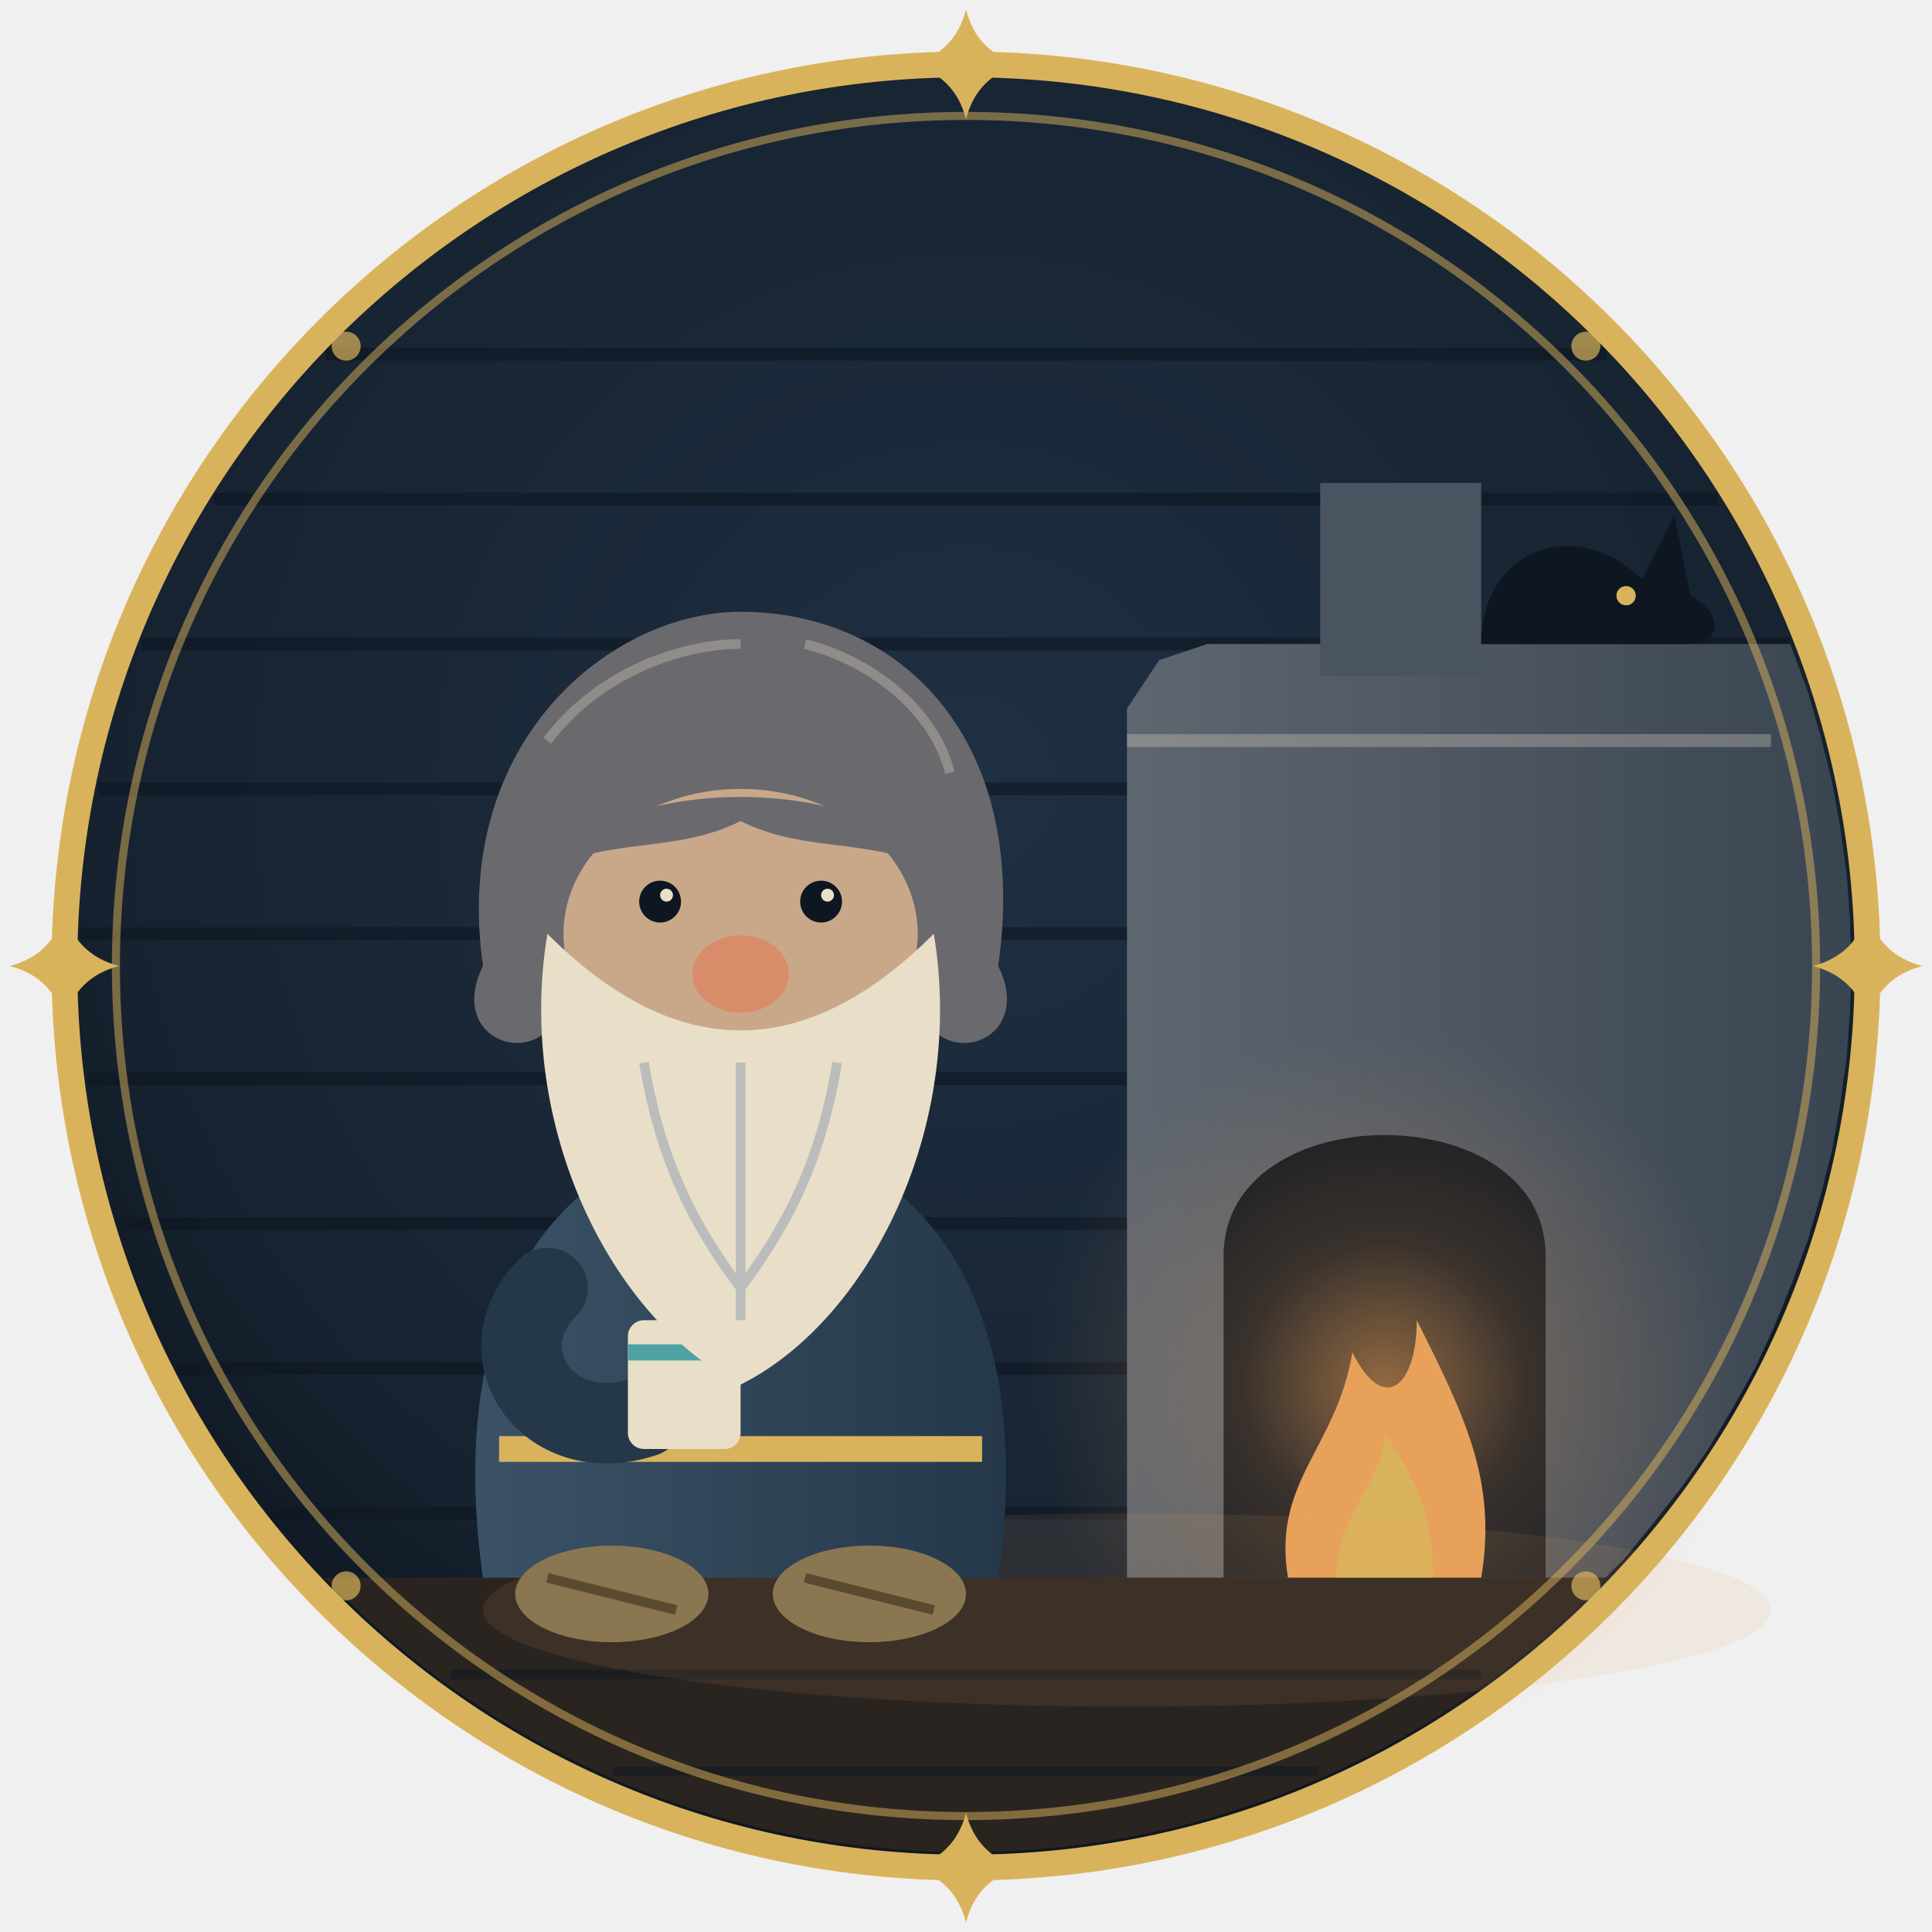
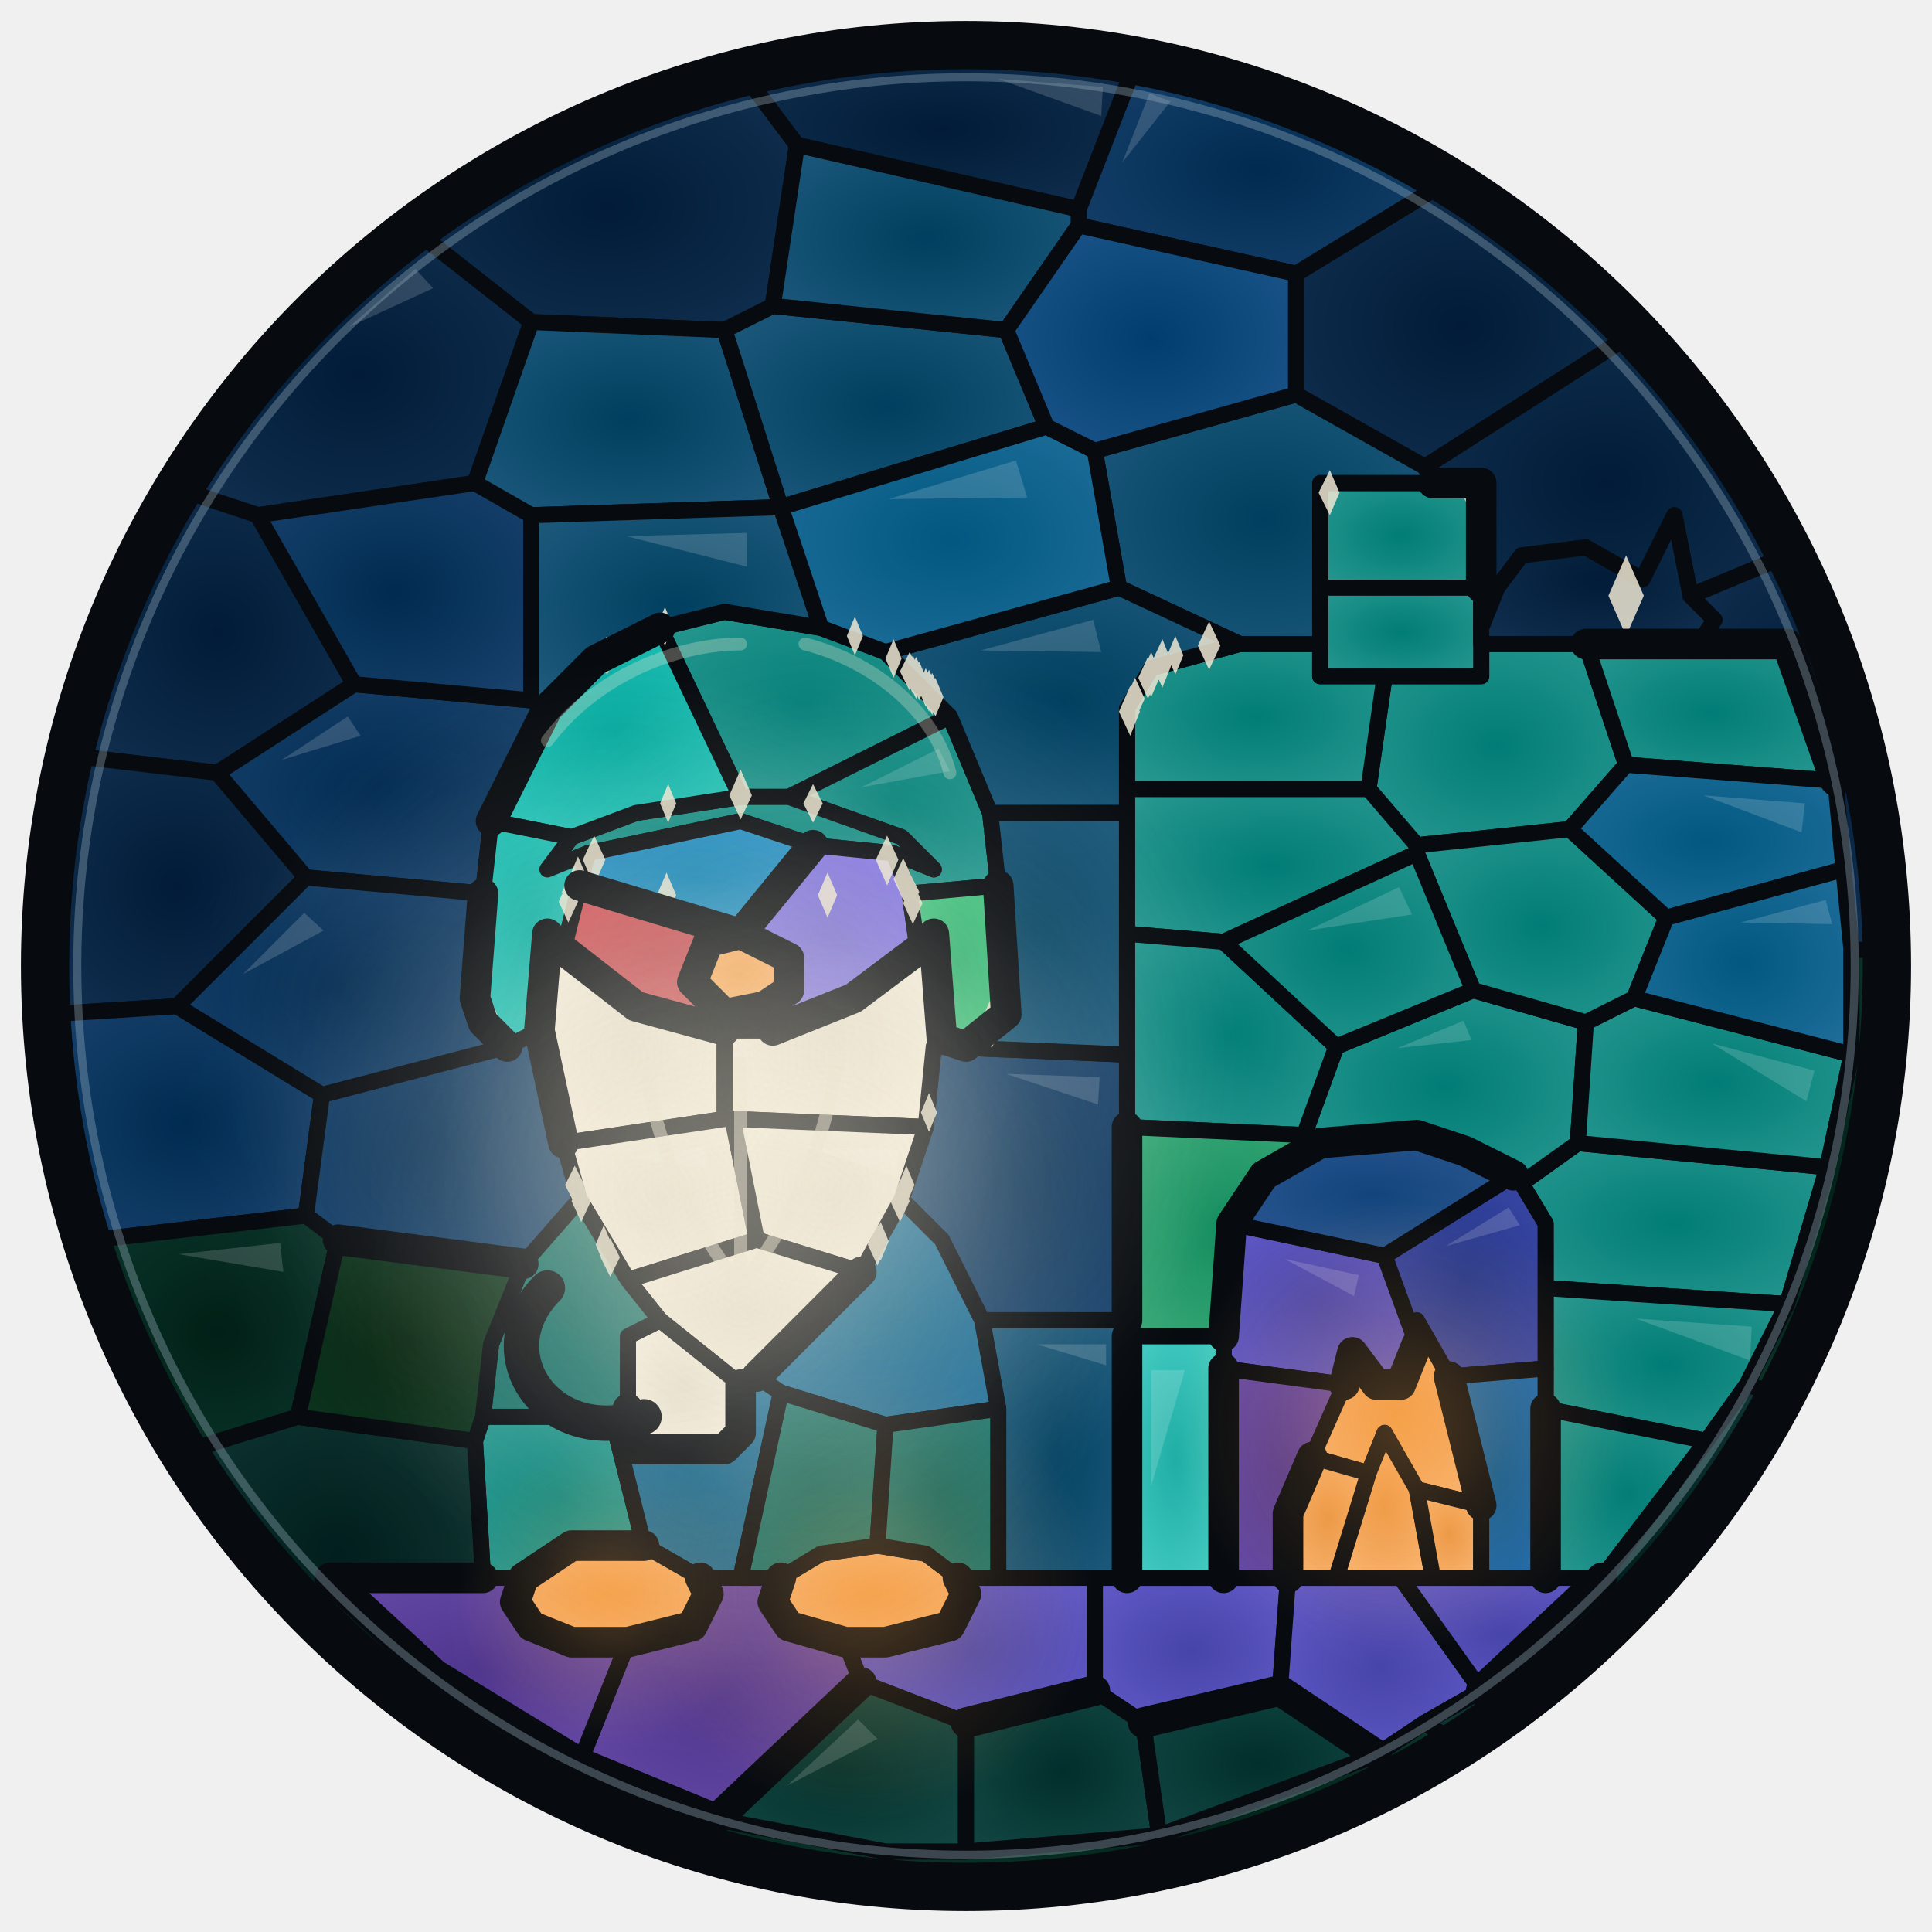
<svg xmlns="http://www.w3.org/2000/svg" viewBox="0 0 120 120">
  <defs>
-     <radialGradient id="do1" cx="0.5" cy="0.4" r="0.6">
-       <stop offset="0" stop-color="#1F3043" />
-       <stop offset="0.8" stop-color="#16222F" />
-       <stop offset="1" stop-color="#0E1621" />
-     </radialGradient>
-     <linearGradient id="do2" x1="0" y1="0" x2="1" y2="0">
-       <stop offset="0" stop-color="#5E6670" />
-       <stop offset="1" stop-color="#3A4552" />
-     </linearGradient>
-     <radialGradient id="do3" cx="0.5" cy="0.5" r="0.5">
-       <stop offset="0" stop-color="#E8A15A" stop-opacity="0.6" />
-       <stop offset="0.4" stop-color="#E8A15A" stop-opacity="0.2" />
-       <stop offset="1" stop-color="#E8A15A" stop-opacity="0" />
-     </radialGradient>
-     <linearGradient id="do4" x1="0" y1="0" x2="1" y2="0">
-       <stop offset="0" stop-color="#3B5266" />
-       <stop offset="1" stop-color="#24384A" />
-     </linearGradient>
+     <radialGradient id="g0">
+       <stop offset="0" stop-color="#EDE6D2" />
+       <stop offset=".5" stop-color="#EDE6D2" stop-opacity=".4" />
+       <stop offset="1" stop-color="#EDE6D2" stop-opacity="0" />
+     </radialGradient>
+     <radialGradient id="g1">
+       <stop offset="0" stop-color="#F0A24A" />
+       <stop offset=".5" stop-color="#F0A24A" stop-opacity=".4" />
+       <stop offset="1" stop-color="#F0A24A" stop-opacity="0" />
+     </radialGradient>
+     <radialGradient id="a" r=".78">
+       <stop offset="0" stop-color="#008981" stop-opacity=".9" />
+       <stop offset="1" stop-color="#2f9d95" stop-opacity="1" />
+     </radialGradient>
+     <radialGradient id="b" r=".78">
+       <stop offset="0" stop-color="#001d3c" stop-opacity=".9" />
+       <stop offset="1" stop-color="#153454" stop-opacity="1" />
+     </radialGradient>
+     <radialGradient id="c" r=".78">
+       <stop offset="0" stop-color="#002e58" stop-opacity=".9" />
+       <stop offset="1" stop-color="#1c4671" stop-opacity="1" />
+     </radialGradient>
+     <radialGradient id="d" r=".78">
+       <stop offset="0" stop-color="#004568" stop-opacity=".9" />
+       <stop offset="1" stop-color="#235f82" stop-opacity="1" />
+     </radialGradient>
+     <radialGradient id="e" r=".78">
+       <stop offset="0" stop-color="#00608d" stop-opacity=".9" />
+       <stop offset="1" stop-color="#26739f" stop-opacity="1" />
+     </radialGradient>
+     <radialGradient id="f" r=".78">
+       <stop offset="0" stop-color="#ece5d4" stop-opacity=".9" />
+       <stop offset="1" stop-color="#fdf6e6" stop-opacity="1" />
+     </radialGradient>
+     <radialGradient id="g" r=".78">
+       <stop offset="0" stop-color="#4d4aba" stop-opacity=".9" />
+       <stop offset="1" stop-color="#675ecc" stop-opacity="1" />
+     </radialGradient>
+     <radialGradient id="h" r=".78">
+       <stop offset="0" stop-color="#002217" stop-opacity=".9" />
+       <stop offset="1" stop-color="#0d392e" stop-opacity="1" />
+     </radialGradient>
+     <radialGradient id="i" r=".78">
+       <stop offset="0" stop-color="#563a9b" stop-opacity=".9" />
+       <stop offset="1" stop-color="#6b4eac" stop-opacity="1" />
+     </radialGradient>
+     <radialGradient id="j" r=".78">
+       <stop offset="0" stop-color="#00332f" stop-opacity=".9" />
+       <stop offset="1" stop-color="#174c48" stop-opacity="1" />
+     </radialGradient>
+     <radialGradient id="k" r=".78">
+       <stop offset="0" stop-color="#fba24a" stop-opacity=".9" />
+       <stop offset="1" stop-color="#ffbe80" stop-opacity="1" />
+     </radialGradient>
+     <radialGradient id="l" r=".78">
+       <stop offset="0" stop-color="#00655f" stop-opacity=".9" />
+       <stop offset="1" stop-color="#227972" stop-opacity="1" />
+     </radialGradient>
+     <radialGradient id="m" r=".78">
+       <stop offset="0" stop-color="#00211e" stop-opacity=".9" />
+       <stop offset="1" stop-color="#113835" stop-opacity="1" />
+     </radialGradient>
+     <radialGradient id="n" r=".78">
+       <stop offset="0" stop-color="#004378" stop-opacity=".9" />
+       <stop offset="1" stop-color="#245c92" stop-opacity="1" />
+     </radialGradient>
+     <radialGradient id="o" r=".78">
+       <stop offset="0" stop-color="#00b5aa" stop-opacity=".9" />
+       <stop offset="1" stop-color="#30cabf" stop-opacity="1" />
+     </radialGradient>
+     <radialGradient id="p" r=".78">
+       <stop offset="0" stop-color="#00220b" stop-opacity=".9" />
+       <stop offset="1" stop-color="#103a24" stop-opacity="1" />
+     </radialGradient>
+     <radialGradient id="q" r=".78">
+       <stop offset="0" stop-color="#159966" stop-opacity=".9" />
+       <stop offset="1" stop-color="#3fae7c" stop-opacity="1" />
+     </radialGradient>
+     <radialGradient id="r" r=".78">
+       <stop offset="0" stop-color="#20beb5" stop-opacity=".9" />
+       <stop offset="1" stop-color="#50d4ca" stop-opacity="1" />
+     </radialGradient>
+     <radialGradient id="s" r=".78">
+       <stop offset="0" stop-color="#233a99" stop-opacity=".9" />
+       <stop offset="1" stop-color="#424caa" stop-opacity="1" />
+     </radialGradient>
+     <radialGradient id="t" r=".78">
+       <stop offset="0" stop-color="#124a87" stop-opacity=".9" />
+       <stop offset="1" stop-color="#355d99" stop-opacity="1" />
+     </radialGradient>
+     <radialGradient id="u" r=".78">
+       <stop offset="0" stop-color="#746adc" stop-opacity=".9" />
+       <stop offset="1" stop-color="#8c7fee" stop-opacity="1" />
+     </radialGradient>
+     <radialGradient id="v" r=".78">
+       <stop offset="0" stop-color="#005da1" stop-opacity=".9" />
+       <stop offset="1" stop-color="#2770b3" stop-opacity="1" />
+     </radialGradient>
+     <radialGradient id="w" r=".78">
+       <stop offset="0" stop-color="#0082bb" stop-opacity=".9" />
+       <stop offset="1" stop-color="#3496cd" stop-opacity="1" />
+     </radialGradient>
+     <radialGradient id="x" r=".78">
+       <stop offset="0" stop-color="#c23f4a" stop-opacity=".9" />
+       <stop offset="1" stop-color="#d7595f" stop-opacity="1" />
+     </radialGradient>
+     <radialGradient id="y" r=".78">
+       <stop offset="0" stop-color="#27b772" stop-opacity=".9" />
+       <stop offset="1" stop-color="#4fcc89" stop-opacity="1" />
+     </radialGradient>
  </defs>
-   <circle cx="60" cy="60" r="56" fill="url(#do1)" />
-   <path d="M20.2,22H99.8M13.3,31H106.7M8.8,40H111.2M6.1,49H113.9M5,58H115M5.4,67H114.6M7.4,76H112.6M11,85H109M16.8,94H103.2" stroke="#0E1621" stroke-width="0.8" opacity="0.6" />
-   <polygon points="111.3,40.3 112.3,43 113.1,45.8 113.8,48.6 114.3,51.4 114.7,54.3 114.9,57.1 115,60 114.9,62.9 114.7,65.7 114.3,68.6 113.8,71.4 113.1,74.2 112.3,77 111.3,79.7 110.2,82.4 109,85 107.6,87.5 106.1,90 104.5,92.3 102.7,94.6 100.9,96.8 99.7,98 70,98 70,44 72,41 75,40 111.2,40" fill="url(#do2)" />
-   <path d="M70,46h40" stroke="#E9DFC8" stroke-width="0.8" opacity="0.3" />
-   <path d="M76,98V78C76,68 96,68 96,78V98Z" fill="#0E1621" />
-   <circle cx="86" cy="86" r="22" fill="url(#do3)" />
-   <path d="M80,98C79,92 83,90 84,84C86,88 88,86 88,82C91,88 93,92 92,98Z" fill="#E8A15A" />
-   <path d="M83,98C83,94 86,92 86,89C88,92 89,94 89,98Z" fill="#D9B35B" />
-   <rect x="82" y="30" width="10" height="12" fill="#4A5460" />
-   <path d="M20.2,98L99.8,98A55,55 0 0 1 20.2,98Z" fill="#2A2420" />
-   <path d="M28,104H92M38.1,110H81.9" stroke="#0E1621" stroke-width="0.6" opacity="0.5" />
-   <ellipse cx="70" cy="100" rx="40" ry="6" fill="#E8A15A" opacity="0.1" />
-   <path d="M30,98C28,84 32,72 46,70C60,72 64,84 62,98Z" fill="url(#do4)" />
-   <path d="M31,90H61" stroke="#D9B35B" stroke-width="1.6" />
-   <ellipse cx="38" cy="99" rx="6" ry="3" fill="#8A7650" />
-   <ellipse cx="54" cy="99" rx="6" ry="3" fill="#8A7650" />
-   <path d="M34,98l8,2M50,98l8,2" stroke="#5A4A30" stroke-width="0.6" />
-   <path d="M34,80C30,84 34,90 40,88" stroke="#24384A" stroke-width="5" fill="none" stroke-linecap="round" />
-   <rect x="39" y="82" width="7" height="8" fill="#E9DFC8" rx="1" />
-   <path d="M39,84h7" stroke="#4FA3A5" stroke-width="1" />
-   <path d="M41,80c-1,-3 1,-4 0,-7M44,80c-1,-3 1,-4 0,-6" stroke="#E9DFC8" stroke-width="0.6" opacity="0.4" fill="none" />
-   <path d="M30,60C28,46 38,38 46,38C56,38 64,46 62,60C64,64 60,66 58,64L34,64C32,66 28,64 30,60Z" fill="#6A6A6E" />
-   <path d="M34,46c3,-4 8,-6 12,-6M50,40c4,1 8,4 9,8" stroke="#E9DFC8" stroke-width="0.6" opacity="0.3" fill="none" />
-   <ellipse cx="46" cy="58" rx="11" ry="9" fill="#C9A88A" />
-   <path d="M34,58C32,70 38,82 46,86C54,82 60,70 58,58C54,62 50,64 46,64C42,64 38,62 34,58Z" fill="#E9DFC8" />
-   <path d="M40,66c1,6 3,10 6,14M46,66v16M52,66c-1,6 -3,10 -6,14" stroke="#9BA7B4" stroke-width="0.6" fill="none" opacity="0.6" />
-   <path d="M34,54C38,48 54,48 58,54C54,52 50,53 46,51C42,53 38,52 34,54Z" fill="#6A6A6E" />
-   <circle cx="41" cy="56" r="1.3" fill="#0E1621" />
-   <circle cx="51" cy="56" r="1.3" fill="#0E1621" />
-   <circle cx="41.4" cy="55.6" r="0.4" fill="#E9DFC8" />
-   <circle cx="51.4" cy="55.6" r="0.4" fill="#E9DFC8" />
-   <ellipse cx="46" cy="60.5" rx="3" ry="2.4" fill="#D98C6A" />
-   <path d="M92,40c0,-6 6,-8 10,-4l2,-4l1,5c2,1 2,3 0,3Z" fill="#0E1621" />
-   <circle cx="101" cy="37" r="0.6" fill="#D9B35B" />
-   <circle cx="60" cy="60" r="56" fill="none" stroke="#D9B35B" stroke-width="1.6" />
-   <circle cx="60" cy="60" r="52.8" fill="none" stroke="#D9B35B" stroke-width="0.5" opacity="0.5" />
-   <path d="M60,0.6Q60.7,3.3 63.4,4Q60.7,4.7 60,7.4Q59.3,4.7 56.6,4Q59.3,3.3 60,0.6Z" fill="#D9B35B" />
-   <path d="M116,56.6Q116.7,59.3 119.4,60Q116.7,60.7 116,63.4Q115.3,60.7 112.6,60Q115.3,59.3 116,56.6Z" fill="#D9B35B" />
-   <path d="M60,112.6Q60.7,115.3 63.4,116Q60.7,116.7 60,119.4Q59.3,116.7 56.6,116Q59.3,115.3 60,112.6Z" fill="#D9B35B" />
-   <path d="M4,56.6Q4.7,59.3 7.4,60Q4.7,60.7 4,63.4Q3.3,60.7 0.6,60Q3.3,59.3 4,56.6Z" fill="#D9B35B" />
-   <circle cx="98.5" cy="21.5" r="0.9" fill="#D9B35B" opacity="0.7" />
-   <circle cx="98.5" cy="98.5" r="0.9" fill="#D9B35B" opacity="0.7" />
-   <circle cx="21.5" cy="98.5" r="0.9" fill="#D9B35B" opacity="0.7" />
-   <circle cx="21.5" cy="21.5" r="0.9" fill="#D9B35B" opacity="0.7" />
+   <circle cx="60" cy="60" r="56.8" fill="#070B10" />
+   <circle cx="52.4" cy="65.5" r="29.6" fill="url(#g0)" opacity=".6" />
+   <circle cx="38.5" cy="65.6" r="29.1" fill="url(#g0)" opacity=".6" />
+   <circle cx="87.2" cy="88.6" r="16.3" fill="url(#g1)" opacity=".9" />
+   <circle cx="37.9" cy="98.9" r="11.1" fill="url(#g1)" opacity=".9" />
+   <circle cx="53.9" cy="98.9" r="16.4" fill="url(#g1)" opacity=".9" />
+   <circle cx="41" cy="74" r="28.3" fill="url(#g0)" opacity=".6" />
+   <circle cx="51.1" cy="73.4" r="28.2" fill="url(#g0)" opacity=".6" />
+   <circle cx="46.2" cy="80.8" r="27.7" fill="url(#g0)" opacity=".6" />
+   <g stroke="#070B10" stroke-width="1" stroke-linejoin="round">
+     <g fill="url(#a)">
+       <path d="M98.5 40l-6.5 0 0 2-6 0-1 7 3 3.5 9.5-1 3.5-4z" />
+       <path d="M113.5 72.5l-15.5-1.5-3.5 2.5 1.5 2.5 0 4 15 1z" />
+       <path d="M91.5 61.5l-8.5 3.5-2 5.5 1 .5 6-.5 3 1 3 1.5 .5 .5 3.5-2.5 .5-7.5z" />
+       <path d="M101.5 62l-3 1.5-.5 7.5 15.5 1.5 1.5-7z" />
+       <path d="M51 39l-6-1-4 1 5 10.5 3 0 10-5-4-4z" />
+       <path d="M85 49l-15 0 0 1.5 0 7.5 6 .5 12-5.5 0-.5z" />
+       <path d="M97.5 51.5l-9.5 1 0 .5 3.5 8.5 7 2 3-1.5 2-5z" />
+       <path d="M77 40l-5.5 1.5-1.5 2.5 0 5 15 0 1-7-4 0 0-2z" />
+       <path d="M76 58.5l-6-.5 0 7.5 0 4.5 11 .5 2-5.5z" />
+       <path d="M111 81l-15-1 0 5 0 2.5 10 2 2.5-3.5z" />
+       <path d="M105.5 40l-7 0 2.5 7.5 13 1-3-8.5z" />
+       <path d="M88 53l-12 5.5 7 6.5 8.5-3.5z" />
+       <path d="M38 88l-8 0-.5 1.5 .5 8.5 2.5 0 3-2 4.5 0z" />
+       <path d="M59 44.5l-10 5 7 2.5 2 2-2.5-1 1 2.5 5.5-.5-.5-4.5z" />
+       <path d="M106 89.5l-10-2 0 10.5 3.5 0z" />
+       <path d="M89 30l-7 0 0 6.5 10 0 0-6.5z" />
+       <path d="M92 36.5l-10 0 0 3.5 0 2 4 0 6 0 0-2 0-1z" />
+       <path d="M46 49.5l-6.5 1-4 1.5-1.5 2 2.5-1 9.5-2 4.5 1.5 5 .5 2.5 1-2-2-7-2.5z" />
+     </g>
+     <g fill="url(#b)">
+       <path d="M46.5 5l-10 3-10.5 6.5 7 5.5 12 .5 3-1.5 1.5-10z" />
+       <path d="M89.5 11.5l-9 5.5 0 7.5 8 4.5 12.5-8-4.5-4.5z" />
+       <path d="M26 14.5l-8.5 7.5-6 8.5 4.5 1.5 13.5-2 3.5-10z" />
+       <path d="M111 34.5l-4.5-7.5-5.5-6-12.5 8 .5 1 3 0 0 6.5 0 2.5 1-2.5 1.5-2 4-.5 3.5 2 2-4 1 5z" />
+       <path d="M16 32l-4.5-1.5-4 7.5-2.5 9 8.5 1 8.5-5.5z" />
+       <path d="M13.5 48l-8.5-1-1.5 7.5-.5 8.5 8-.5 8-8z" />
+       <path d="M70.5 4l-13.5-1-10.5 2 3 4 17.5 4z" />
+       <path d="M105 37l-1-5-2 4-3.5-2-4 .5-1.5 2-1 2.5 0 1 6.5 0 7 0 1-1.5z" />
+       <path d="M111 34.5l-6 2.5 1.5 1.5-1 1.5 5.5 0 3 8.5 .5 5.5 .5 5 2 0-1.5-12z" />
+     </g>
+     <g fill="url(#c)">
+       <path d="M70 65.5l-12-.5-.5 5-1.5 4.5 2.5 2.5 2.5 5 9 0 0-12z" />
+       <path d="M11 62.5l-8 .5 3 14 13-1.5 1-7.5z" />
+       <path d="M22 42.5l-8.5 5.5 5.5 6.5 11 1 .5-4.5 3.5-7-1-.5z" />
+       <path d="M29.5 30l-13.5 2 6 10.5 11 1 0-11.5z" />
+       <path d="M35 71l-1.5-7-2 1-11.5 3-1 7.5 2 1.5 11.5 1.5 3.5-4z" />
+       <path d="M89.5 11.5l-9.5-4.5-9.5-3-3.5 9 0 1 13.5 3z" />
+       <path d="M30 55.5l-11-1-8 8 9 5.5 11.5-3-1.5-1.5-.5-1.5z" />
+     </g>
+     <g fill="url(#d)">
+       <path d="M88.5 29l-8-4.5-12.5 3.5 1.5 8.5 7.5 3.5 5 0 0-3.5 0-6.5 7 0z" />
+       <path d="M33 20l-3.5 10 3.5 2 15.5-.5-3.5-11z" />
+       <path d="M48 19l-3 1.5 3.5 11 16.5-5-2.5-6z" />
+       <path d="M69.5 36.5l-14.5 4 4 4 2.5 6 8.5 0 0-1.5 0-5 1.5-2.5 5.5-1.5z" />
+       <path d="M67 13l-17.5-4-1.5 10 14.5 1.5 4.5-6.5z" />
+       <path d="M48.5 31.5l-15.5 .5 0 11.5 1 .5 3-3 4-2 4-1 6 1z" />
+       <path d="M70 82l-9 0 1 5.5 0 10.5 6 0 2 0 0-15z" />
+       <path d="M70 50.5l-8.5 0 .5 4.5 .5 8-2.5 2-1.5-.5-.5 .5 12 .5 0-7.5z" />
+     </g>
+     <g fill="url(#e)">
+       <path d="M65 26.5l-16.5 5 2.5 7.5 4 1.5 14.5-4-1.5-8.5z" />
+       <path d="M61 82l-2.5-5-2.5-2.5-2.5 4.5-6.5 6.5 1.5 1 6.5 2 7-1z" />
+       <path d="M114 48.5l-13-1-3.5 4 6 5.5 11-3z" />
+       <path d="M114.5 54l-11 3-2 5 13.5 3.5 0-6.5z" />
+       <path d="M47 85.5l-1 .5 0 3-1 1-5.5 0-.5-2.5-1 .5 2 8 3.5 2 2.5 0 2.5-11.5z" />
+     </g>
+     <g fill="url(#f)">
+       <path d="M58.5 64.5l-.5-6.5-1 1-4 3-5 2-3 0 0 5.5 .5 0 12 .5 .5-5z" />
+       <path d="M35 59l-1-1-.5 6 1.5 7 10-1.5 0-5.5-5.5-1.5z" />
+       <path d="M45 69.5l-10 1.5 1 3.5 3 5 8-2.5-1.5-7.5z" />
+       <path d="M57.5 70l-12-.5 1.5 7.5 6.5 2 2.5-4.5z" />
+       <path d="M47 77l-8 2.5 2 2.5 5 4 1-.5 6.5-6.5z" />
+       <path d="M41 82l-2 1 0 4.5 .5 2.5 5.5 0 1-1 0-3z" />
+     </g>
+     <g fill="url(#g)">
+       <path d="M70 98l-2 0 0 7 3 2 8.5-2 .5-7-4 0z" />
+       <path d="M62 98l-2.5 0 .5 1-1 2-4 1-2.5 0 1 2.5 6.5 2.5 8-2 0-7z" />
+       <path d="M86 78l-9.5-2-.5 7 0 2 7.5 1 .5-2 1.5 2 1.5 0 1-2.5z" />
+       <path d="M83 98l-3 0-.5 7 6 4 3-2 3.5-2-5-7z" />
+       <path d="M89 98l-2 0 5 7 7.5-7-3.5 0-4 0z" />
+     </g>
+     <g fill="url(#h)">
+       <path d="M19 75.5l-13 1.5 2 6.5 4 6.5 6.5-2 2.5-11z" />
+       <path d="M88.5 107l-3 2-13.5 5-12 1-5 0 0 1.5 8 .5 10-1.5 9-3 8-4.5z" />
+       <path d="M36 109.5l-9-5.5-2 1 8 5 7 3 7 2.5 8 1 0-1.5-10.5-2z" />
+       <path d="M117 59l-2 0 0 6.5-1.5 7-2.5 8.5-2.5 5 1.5 .5 5.5-13.5z" />
+     </g>
+     <g fill="url(#i)">
+       <path d="M46 98l-2.5 0 .5 1-1 2-4 1-3 7.5 8.5 3.5 9-8.5-1-2.5-3.5-1-1-1.5 .5-1.5z" />
+       <path d="M30 98l-9.5 0 6.5 6 9 5.5 3-7.5-3.5 0-2.5-1-1-1.5 .5-1.5z" />
+       <path d="M83.5 86l-7.5-1 0 13 4 0 0-4 1.5-3.5z" />
+     </g>
+     <g fill="url(#j)">
+       <path d="M53.5 104.5l-9 8.5 10.5 2 5 0 0-8z" />
+       <path d="M68 105l-8 2 0 8 12-1-1-7z" />
+       <path d="M79.5 105l-8.5 2 1 7 13.5-5z" />
+     </g>
+     <g fill="url(#k)">
+       <path d="M90 85.5l-2-3.5 0 1.5-1 2.5-1.5 0-1.5-2-.5 2-2 4.5 3.5 1 1-2.5 2 3.5 4 1z" />
+       <path d="M40 96l-4.5 0-3 2-.5 1.5 1 1.5 2.5 1 3.5 0 4-1 1-2-.5-1z" />
+       <path d="M54.5 96l-3.5 .5-2.5 1.5-.5 1.5 1 1.5 3.5 1 2.5 0 4-1 1-2-.5-1-2-1.5z" />
+       <path d="M88 92.5l-2-3.5-1 2.5-2 6.5 4 0 2 0z" />
+       <path d="M81.5 90.5l-1.5 3.5 0 4 3 0 2-6.5z" />
+       <path d="M46 58l-2 .5-1 2.5 2 2 2.5-.5 1.5-1 0-2z" />
+       <path d="M92 93.5l-4-1 1 5.5 3 0z" />
+     </g>
+     <g fill="url(#l)">
+       <path d="M36 74.5l-3.5 4-2 5-.5 4.5 8 0 1-.5 0-4.5 2-1-2-2.5z" />
+       <path d="M55 88.5l-6.5-2-2.5 11.5 2.5 0 2.5-1.5 3.5-.5z" />
+       <path d="M62 87.5l-7 1-.5 7.5 3 .5 2 1.5 2.5 0z" />
+     </g>
+     <g fill="url(#m)">
+       <path d="M18.5 88l-6.5 2 5.5 8 7.5 7 2-1-6.5-6 9.5 0-.5-8.5z" />
+       <path d="M108.5 86l-2.5 3.5-6.5 8.5-7.5 7-3.5 2 1.5 1 6.5-4.5 6-5.5 7.5-11.5z" />
+     </g>
+     <g fill="url(#n)">
+       <path d="M80.5 17l-13.5-3-4.5 6.5 2.5 6 3 1.5 12.5-3.5z" />
+     </g>
+     <g fill="url(#o)">
+       <path d="M41 39l-4 2-3 3-3.5 7 5 1 4-1.5 6.5-1z" />
+       <path d="M35.5 52l-5-1-.5 4.5-.5 6.5 .5 1.5 1.5 1.5 2-1 .5-6 1 1 1-4 .5-2-2.5 1z" />
+     </g>
+     <g fill="url(#p)">
+       <path d="M32.5 78.5l-11.5-1.5-2.5 11 11 1.5 .5-1.5 .5-4.5z" />
+     </g>
+     <g fill="url(#q)">
+       <path d="M81 70.5l-11-.5 0 12 0 1 6 0 .5-7 2-3 3.5-2z" />
+     </g>
+     <g fill="url(#r)">
+       <path d="M76 83l-6 0 0 15 6 0 0-13z" />
+     </g>
+     <g fill="url(#s)">
+       <path d="M94 73l-8 5 2 5.5 0-1.5 2 3.5 6-.5 0-5 0-4-1.5-2.5z" />
+     </g>
+     <g fill="url(#t)">
+       <path d="M82 71l-3.5 2-2 3 9.5 2 8-5-3-1.5-3-1z" />
+     </g>
+     <g fill="url(#u)">
+       <path d="M50.5 52.5l-4.5 5.5 3 1.5 0 2-1.5 1 .5 1.5 5-2 4-3-.5-3.5-1-2.5z" />
+     </g>
+     <g fill="url(#v)">
+       <path d="M96 85l-6 .5 2 8 0 4.5 4 0 0-10.5z" />
+     </g>
+     <g fill="url(#w)">
+       <path d="M46 58l4.5-5.5-4.5-1.5-9.5 2-.5 2z" />
+     </g>
+     <g fill="url(#x)">
+       <path d="M36 55l-1 4 4.5 3.5 5.5 1.5 3 0-.5-1.5-2.5 .5-2-2 1-2.5 2-.5z" />
+     </g>
+     <g fill="url(#y)">
+       <path d="M62 55l-5.5 .5 .5 3.5 1-1 .5 6.5 1.5 .5 2.5-2z" />
+     </g>
+   </g>
+   <g fill="#fff" fill-opacity=".16">
+     <path d="M68.5 5.4l-6.5-.5 6.4 2.3z" />
+     <path d="M71.4 5.8l-1.7 4.3 3-3.8z" />
+     <path d="M25.8 16.7l-4.1 3.6 5.2-2.4z" />
+     <path d="M63.1 28.6l-7.9 2.4 8.6-.1z" />
+     <path d="M46.4 33.1l-7.5 .2 7.5 1.9z" />
+     <path d="M67.9 38.5l-7 1.9 7.5 .1z" />
+     <path d="M21.6 44.5l-4.1 2.7 4.9-1.5z" />
+     <path d="M58.3 46.5l-4.8 2.4 5.5-1z" />
+     <path d="M112.1 49.9l-6.3-.5 6.1 2.3z" />
+     <path d="M86.9 55.1l-5.7 2.7 6.5-1z" />
+     <path d="M113.4 55.9l-5.3 1.4 5.7 .1z" />
+     <path d="M18.9 56.7l-3.8 3.8 5-2.7z" />
+     <path d="M90.9 63.4l-4.1 1.7 4.6-.5z" />
+     <path d="M112.7 66.5l-6.4-1.7 5.9 3.6z" />
+     <path d="M68.3 66.9l-5.8-.2 5.7 1.9z" />
+     <path d="M43.8 71.2l-4.8 .7 5 .7z" />
+     <path d="M55.8 71.4l-5.8-.2 5.7 1.9z" />
+     <path d="M93.7 75l-3.9 2.4 4.6-1.3z" />
+     <path d="M17.4 77.2l-6.3 .7 6.5 1.1z" />
+     <path d="M84.4 79.2l-4.6-1 4.3 2.3z" />
+     <path d="M108.8 82.4l-7.2-.5 7.1 2.6z" />
+     <path d="M68.7 83.5l-4.3 0 4.3 1.3z" />
+     <path d="M71.5 85.1l0 7.2 2.1-7.2z" />
+     <path d="M53.3 106.8l-4.4 4.1 5.6-2.9z" />
+   </g>
+   <path d="M82.6 29.2l.6 1.4-.6 1.4-.7-1.4zM91.4 29.2l.7 1.4-.7 1.4-.6-1.4zM101 34.5l1.1 2.5-1.1 2.5-1.1-2.5zM41.3 37.7l.5 1.2-.5 1.2-.5-1.2zM53.1 38.3l.5 1.2-.5 1.2-.5-1.2zM75.1 38.6l.7 1.5-.7 1.5-.7-1.5zM110.9 39.2l.6 1.3-.6 1.3-.6-1.3zM37.7 39.5l.6 1.2-.6 1.2-.6-1.2zM73 39.5l.5 1.2-.5 1.2-.5-1.2zM55.5 39.7l.5 1.2-.5 1.2-.5-1.2zM72.2 39.7l.6 1.5-.6 1.5-.7-1.5zM37.1 39.9l.5 1.2-.5 1.2-.5-1.2zM36.9 40.1l.5 1.2-.5 1.2-.5-1.2zM111.7 40.3l.5 1.2-.5 1.2-.5-1.2zM56.5 40.5l.6 1.2-.6 1.2-.6-1.2zM56.7 40.7l.5 1.2-.5 1.2-.5-1.2zM71.5 40.5l.6 1.4-.6 1.4-.6-1.4zM35.9 40.9l.5 1.2-.5 1.2-.5-1.2zM56.9 40.8l.6 1.3-.6 1.3-.6-1.3zM71.3 40.8l.6 1.3-.6 1.3-.6-1.3zM35.7 41.1l.5 1.2-.5 1.2-.5-1.2zM57.1 41.1l.5 1.2-.5 1.2-.5-1.2zM57.5 41.5l.5 1.2-.5 1.2-.5-1.2zM57.7 41.6l.6 1.3-.6 1.3-.6-1.3zM57.9 41.8l.6 1.3-.6 1.3-.6-1.3zM34.7 42.1l.5 1.2-.5 1.2-.5-1.2zM58.1 42.1l.5 1.2-.5 1.2-.5-1.2zM70.5 42.1l.6 1.3-.6 1.3-.6-1.3zM70.2 42.6l.6 1.6-.6 1.5-.7-1.5zM46 47.8l.7 1.6-.7 1.5-.7-1.5zM41.5 48.7l.5 1.2-.5 1.2-.5-1.2zM50.5 48.7l.6 1.2-.6 1.2-.6-1.2zM36.9 51.9l.7 1.5-.7 1.6-.7-1.6zM55.1 51.9l.7 1.5-.7 1.6-.7-1.6zM35.9 53.2l.6 1.4-.6 1.4-.6-1.4zM56.1 53.3l.6 1.3-.6 1.3-.6-1.3zM35.7 53.8l.6 1.2-.6 1.2-.6-1.2zM56.3 53.8l.5 1.2-.5 1.2-.5-1.2zM35.5 54.2l.6 1.2-.6 1.2-.6-1.2zM56.5 54.2l.6 1.2-.6 1.2-.6-1.2zM41.4 54.2l.6 1.4-.6 1.4-.6-1.4zM51.4 54.2l.6 1.4-.6 1.4-.6-1.4zM35.3 54.7l.6 1.3-.6 1.3-.6-1.3zM56.7 54.8l.6 1.3-.6 1.3-.6-1.3zM34.4 57.3l.9 2-.9 2-.9-2zM57.6 57.3l.9 2.1-.9 2-.9-2zM29.7 59.9l.5 1.2-.5 1.2-.5-1.2zM62.3 59.9l.5 1.2-.5 1.2-.5-1.2zM30.4 61.9l.7 1.6-.7 1.6-.8-1.6zM61.6 61.9l.7 1.6-.7 1.6-.7-1.6zM33.9 65.3l.5 1.2-.5 1.2-.5-1.2zM57.7 67.9l.5 1.2-.5 1.2-.5-1.2zM35.7 72.4l.6 1.2-.6 1.2-.6-1.2zM56.3 72.4l.5 1.2-.5 1.2-.5-1.2zM36.1 73.3l.6 1.3-.6 1.3-.6-1.3zM55.9 73.3l.6 1.3-.6 1.3-.6-1.3zM54.7 75.9l.5 1.2-.5 1.2-.5-1.2zM37.5 76.1l.5 1.2-.5 1.2-.5-1.2zM54.5 76l.6 1.3-.6 1.3-.6-1.3zM37.9 76.9l.6 1.2-.6 1.2-.6-1.2z" fill="#EDE6D2" fill-opacity=".85" />
+   <path d="M89 30l3 0 0 6.5M41 39l-4 2-3 3M98.5 40l7 0M105.5 40l5.5 0 3 8.5M34 44l-3.5 7M50.5 52.5l-4.5 5.5M36 55l10 3M62 55l.5 8-2.5 2-1.5-.5M30 55.5l-.5 6.5 .5 1.5 1.5 1.5M46 58l-2 .5-1 2.5 2 2 2.5-.5M46 58l3 1.5 0 2-1.5 1M35 59l-1-1-.5 6M35 59l4.5 3.5 5.5 1.5M57 59l1-1 .5 6.5M57 59l-4 3-5 2M33.5 64l1.5 7M70 70l0 12M82 71l-3.5 2-2 3M82 71l6-.5 3 1 3 1.5M76.5 76l-.5 7M21 77l11.5 1.5M53.5 79l-6.5 6.5M70 83l0 15M88 83.5l-1 2.5-1.5 0-1.5-2-.5 2M76 85l0 13M90 85.5l2 8M46 86l0 3-1 1-5.5 0-.5-2.5M96 87.5l0 10.5M81.5 90.5l-1.5 3.5 0 4M40 96l-4.5 0-3 2M30 98l-9.5 0 6.5 6M32.5 98l-.5 1.5 1 1.5 2.5 1 3.5 0M43.5 98l.5 1-1 2-4 1M48.5 98l-.5 1.5 1 1.5 3.5 1M59.5 98l.5 1-1 2-4 1-2.5 0M99.5 98l-7.5 7M27 104l9 5.5M53.5 104.5l-9 8.5M79.5 105l-8.5 2M79.5 105l6 4M68 105l-8 2M36 109.5l8.5 3.5" fill="none" stroke="#070B10" stroke-width="1.9" stroke-linecap="round" stroke-linejoin="round" />
+   <path d="M40,66c1,6 3,10 6,14M46,66v16M52,66c-1,6 -3,10 -6,14" fill="none" stroke="#EDE6D2" stroke-width=".8" stroke-opacity=".5" stroke-linecap="round" stroke-linejoin="round" />
+   <path d="M34,80C30,84 34,90 40,88" fill="none" stroke="#070B10" stroke-width="2.2" stroke-linecap="round" stroke-linejoin="round" />
+   <path d="M34,46c3-4 8-6 12-6M50,40c4,1 8,4 9,8" fill="none" stroke="#EDE6D2" stroke-width=".8" stroke-opacity=".3" stroke-linecap="round" stroke-linejoin="round" />
+   <circle cx="52.4" cy="65.5" r="25.2" fill="url(#g0)" opacity=".2" />
+   <circle cx="38.5" cy="65.6" r="24.7" fill="url(#g0)" opacity=".2" />
+   <circle cx="87.2" cy="88.6" r="13.9" fill="url(#g1)" opacity=".3" />
+   <circle cx="37.9" cy="98.9" r="9.4" fill="url(#g1)" opacity=".3" />
+   <circle cx="53.9" cy="98.9" r="14" fill="url(#g1)" opacity=".3" />
+   <circle cx="41" cy="74" r="24.1" fill="url(#g0)" opacity=".2" />
+   <circle cx="51.1" cy="73.4" r="24" fill="url(#g0)" opacity=".2" />
+   <circle cx="46.2" cy="80.8" r="23.6" fill="url(#g0)" opacity=".2" />
+   <circle cx="60" cy="60" r="57.2" fill="none" stroke="#070B10" stroke-width="3" />
+   <circle cx="60" cy="60" r="55.2" fill="none" stroke="#9fb4c4" stroke-width=".5" stroke-opacity=".35" />
</svg>
